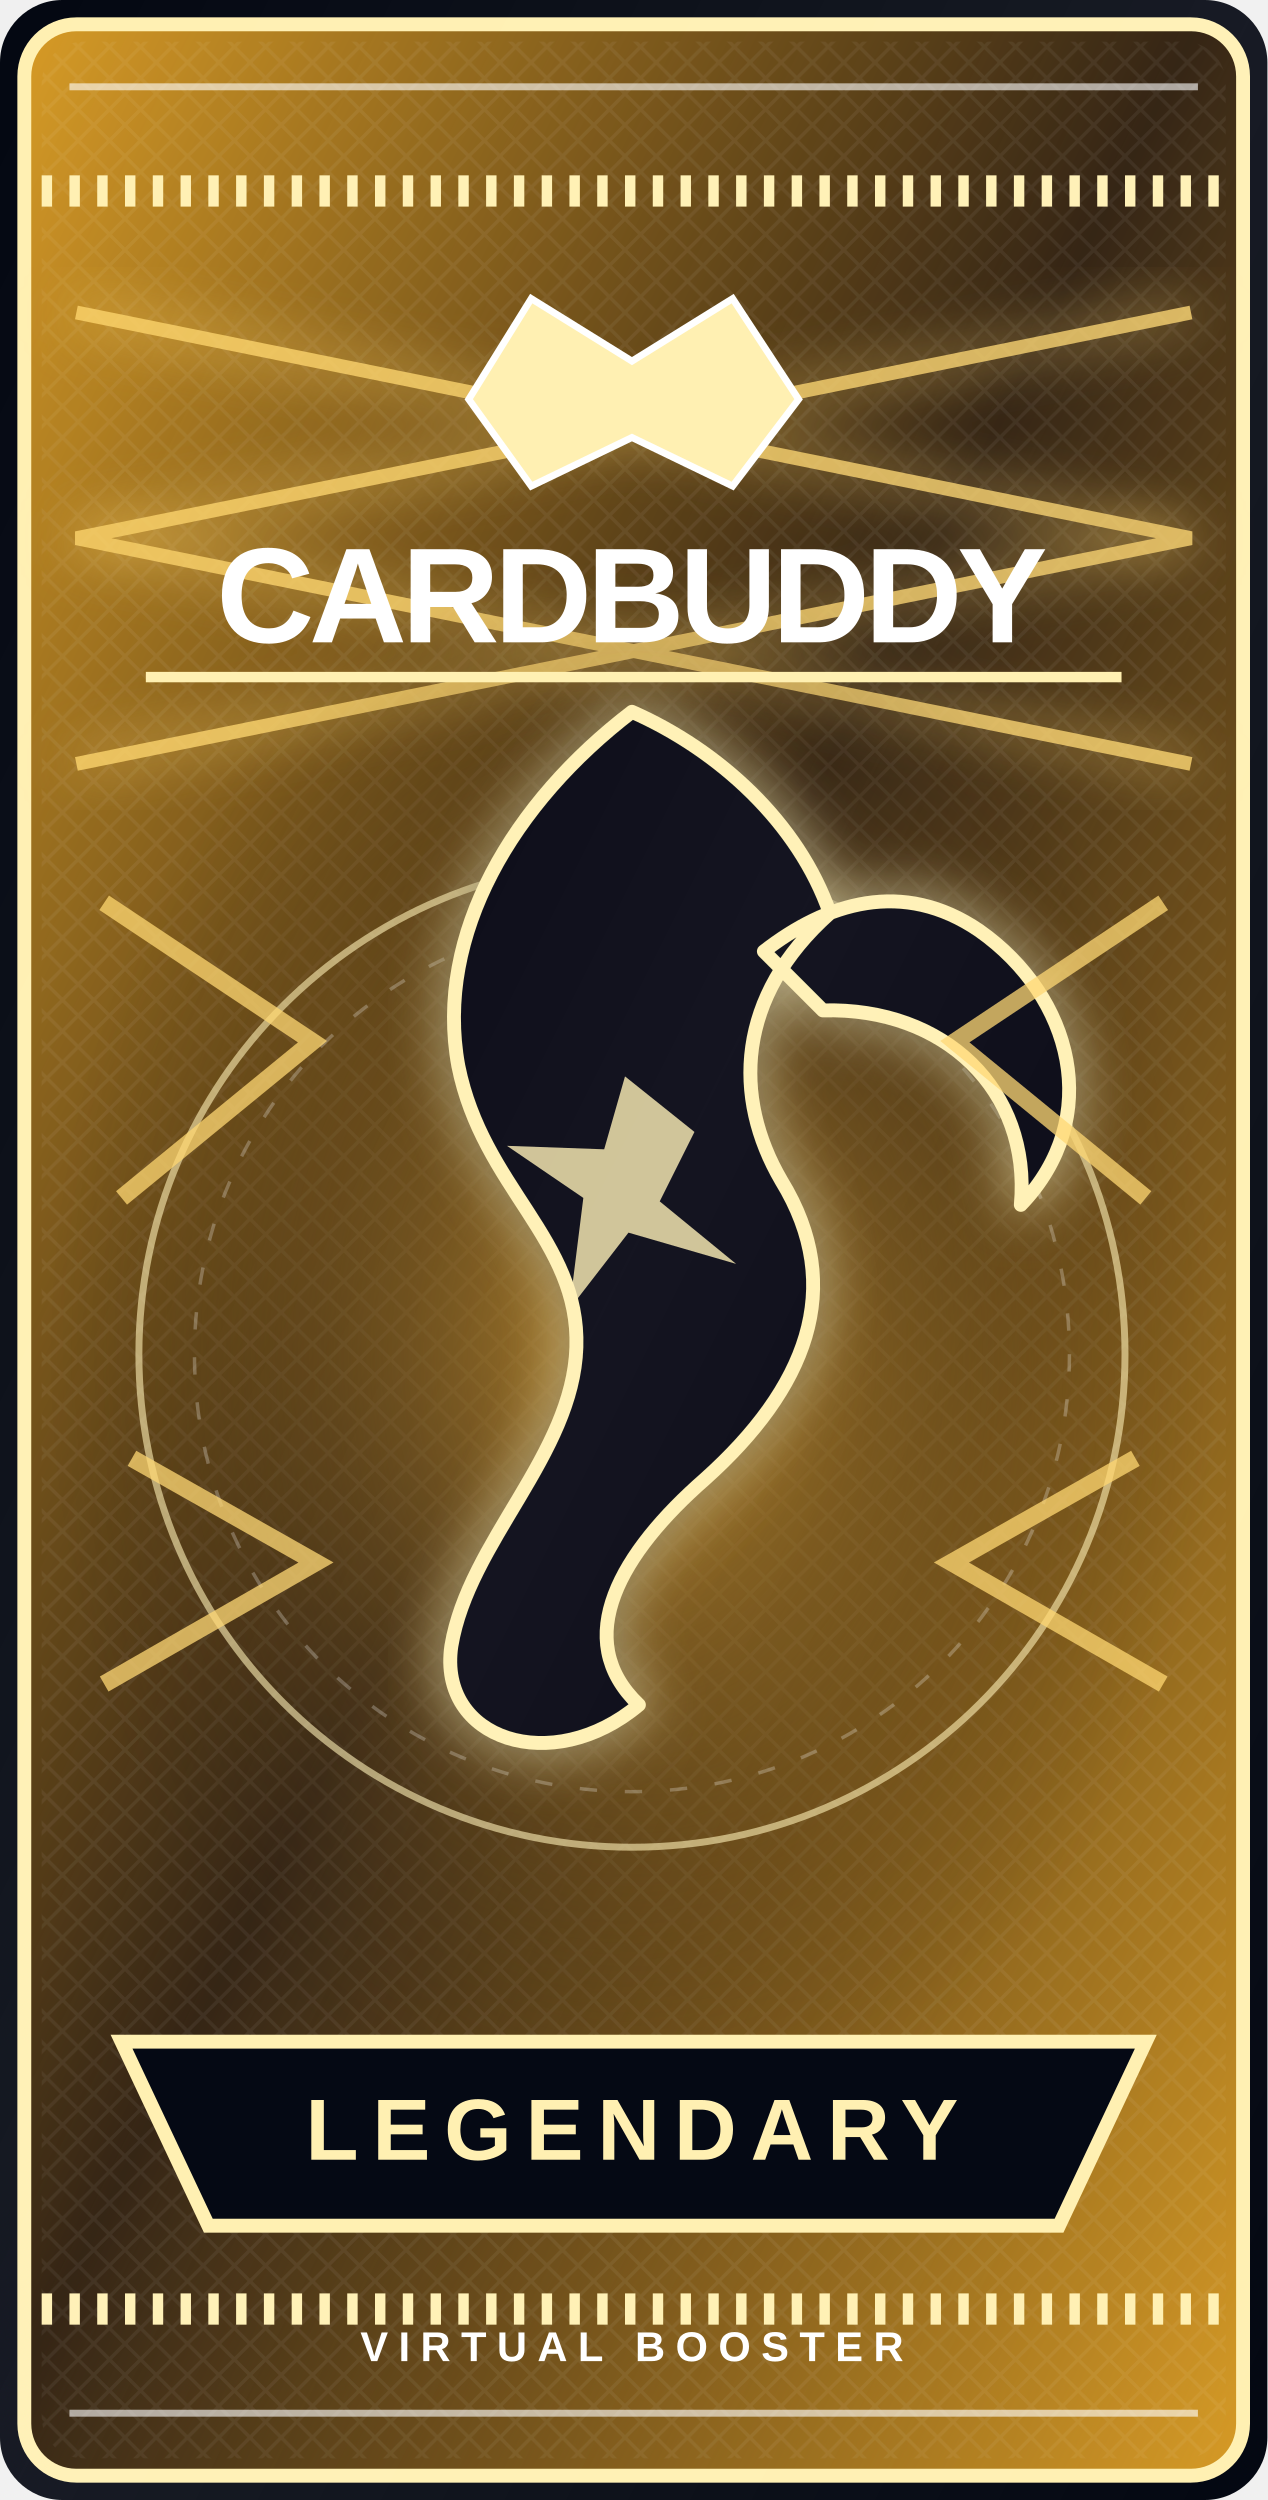
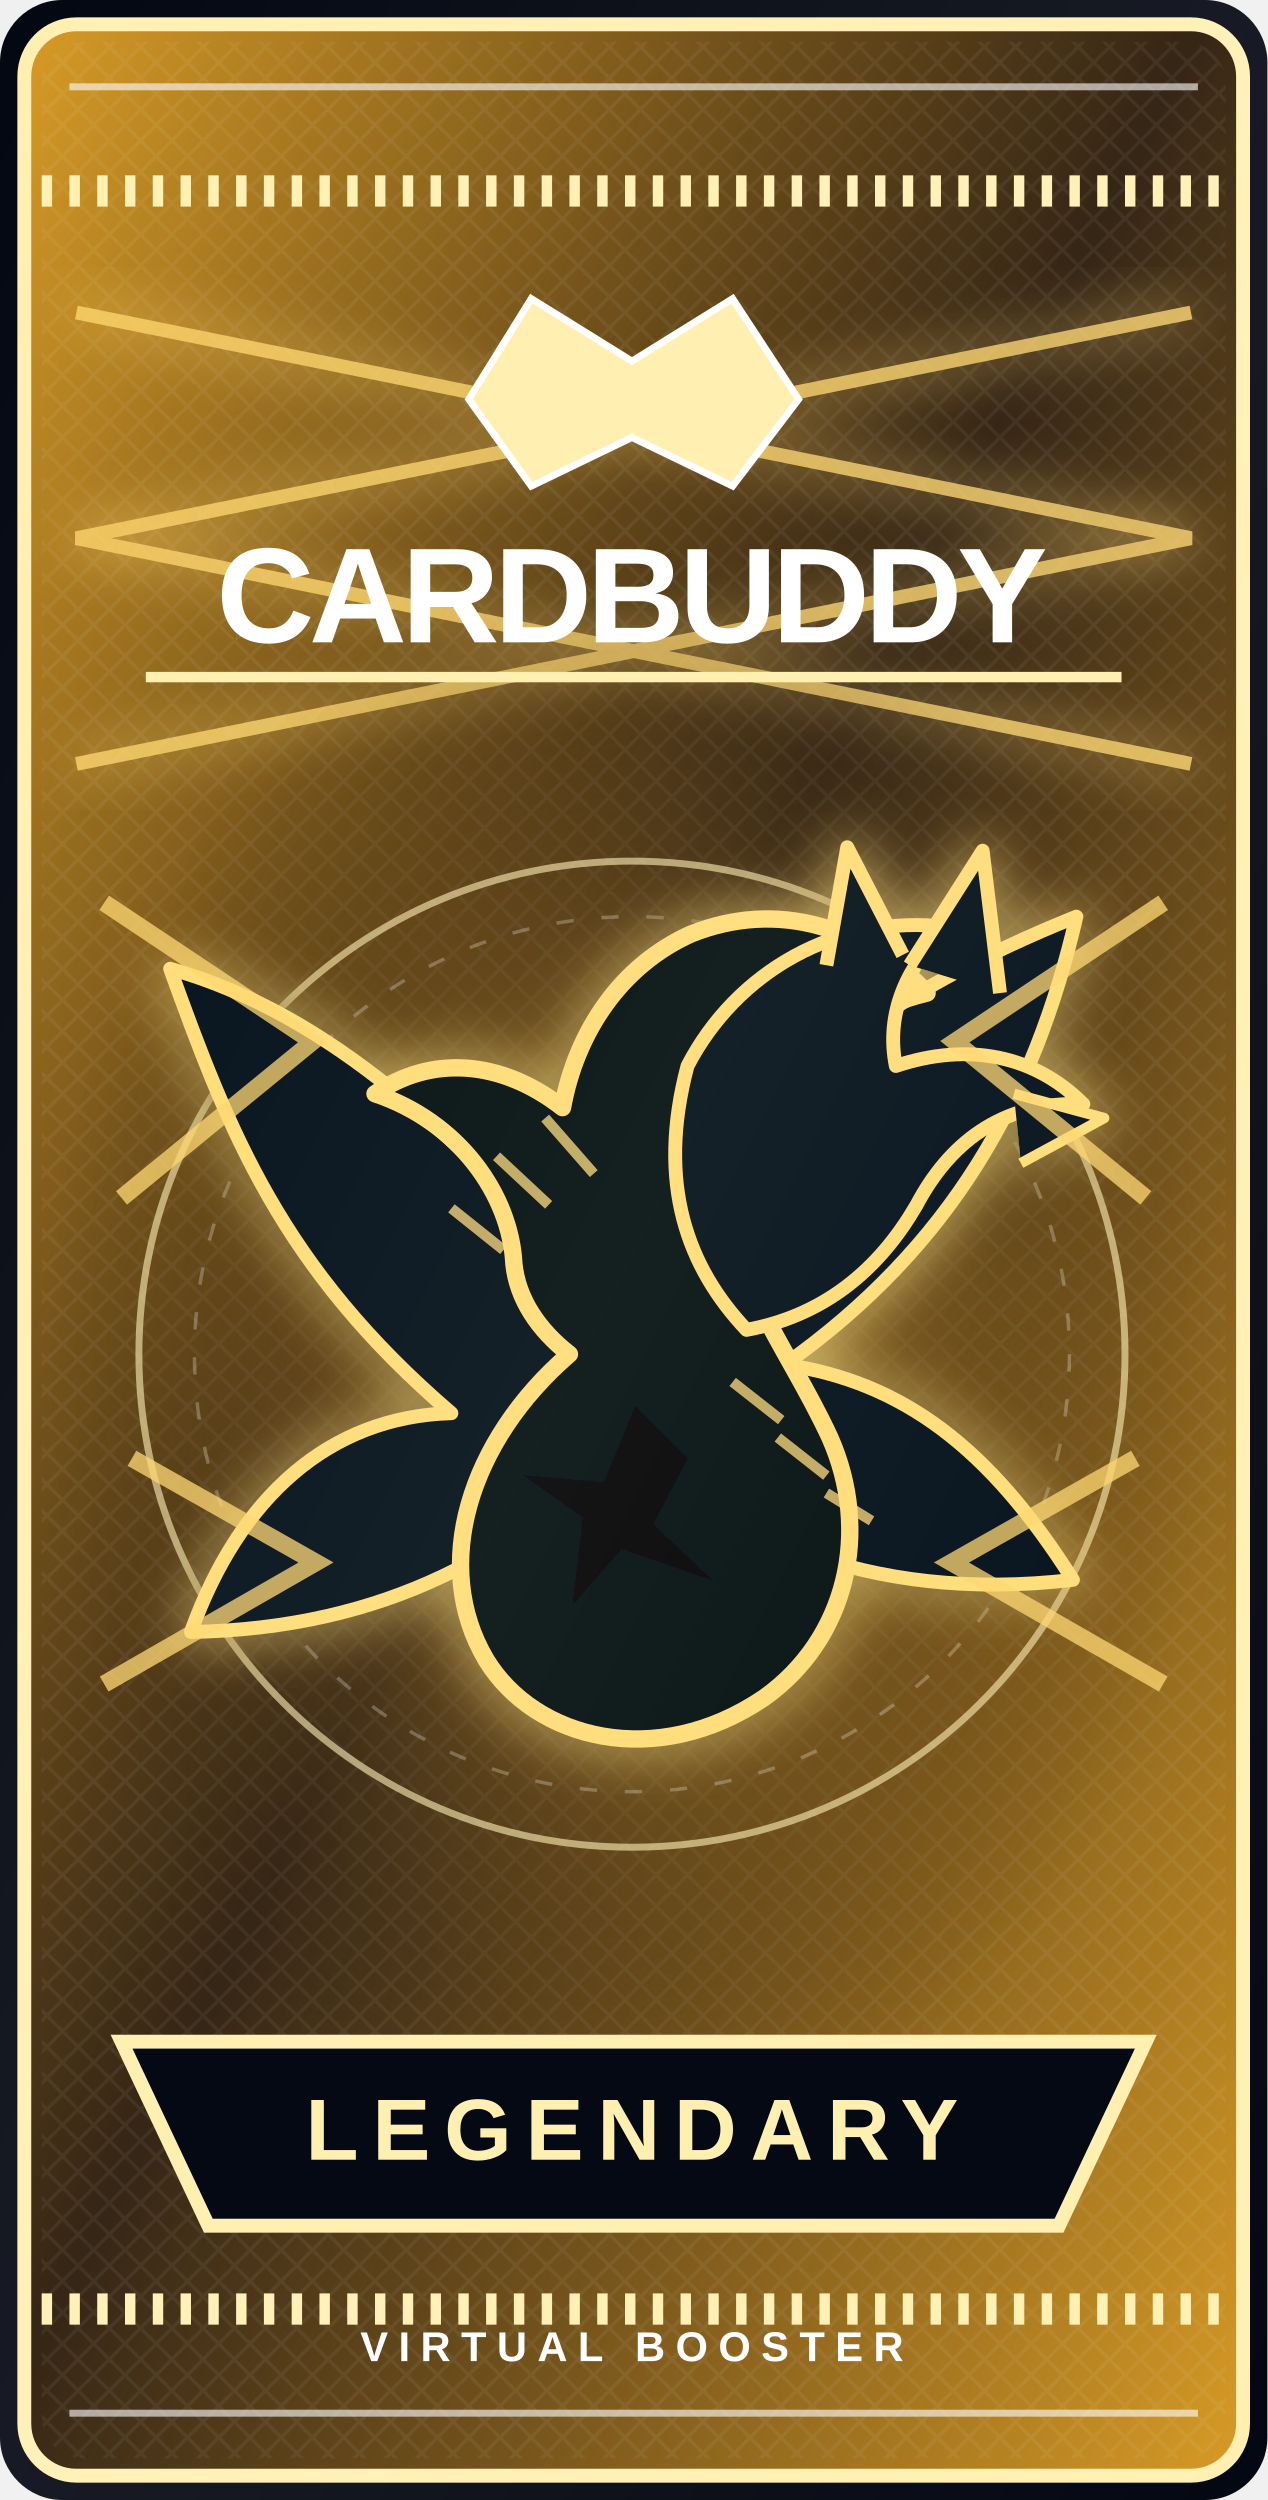
<svg xmlns="http://www.w3.org/2000/svg" viewBox="0 0 365 720" role="img" aria-label="CardBuddy LEGENDARY booster pack">
  <defs>
    <linearGradient id="foil" x1="0" y1="0" x2="1" y2="1">
      <stop stop-color="#d69a25" />
      <stop offset=".48" stop-color="#241301" />
      <stop offset="1" stop-color="#d69a25" />
    </linearGradient>
    <radialGradient id="core">
      <stop stop-color="#d69a25" stop-opacity=".8" />
      <stop offset="1" stop-color="#241301" stop-opacity="0" />
    </radialGradient>
    <linearGradient id="shine" x1="0" y1="0" x2="1" y2="1">
      <stop stop-color="#fff" stop-opacity=".0" />
      <stop offset=".5" stop-color="#fff" stop-opacity=".32" />
      <stop offset="1" stop-color="#fff" stop-opacity="0" />
    </linearGradient>
    <filter id="glow">
      <feGaussianBlur stdDeviation="8" result="b" />
      <feMerge>
        <feMergeNode in="b" />
        <feMergeNode in="SourceGraphic" />
      </feMerge>
    </filter>
    <pattern id="grain" width="9" height="9" patternUnits="userSpaceOnUse">
      <path d="M0 0L9 9M9 0L0 9" stroke="#fff" stroke-opacity=".055" />
    </pattern>
  </defs>
  <rect width="365" height="720" rx="18" fill="#030711" />
  <rect x="7" y="7" width="351" height="706" rx="15" fill="url(#foil)" stroke="#fff0b2" stroke-width="4" />
  <rect x="12" y="12" width="341" height="696" rx="12" fill="url(#grain)" />
  <path d="M12 55H353M12 665H353" stroke="#fff0b2" stroke-width="9" stroke-dasharray="3 5" />
  <path d="M22 90L343 155L22 220M343 90L22 155L343 220" fill="none" stroke="#ffd66b" stroke-width="4" opacity=".8" filter="url(#glow)" />
  <ellipse cx="182" cy="390" rx="170" ry="230" fill="url(#core)" />
  <circle cx="182" cy="390" r="142" fill="none" stroke="#fff0b2" stroke-opacity=".6" stroke-width="2" />
  <circle cx="182" cy="390" r="126" fill="none" stroke="#fff" stroke-opacity=".25" stroke-width="1" stroke-dasharray="5 8" />
-   <path d="M182 205 C148 231 125 269 132 307 C139 342 167 357 166 388 C165 419 135 444 130 474 C126 501 159 512 184 491 C164 472 179 447 203 426 C232 400 244 371 225 340 C211 316 212 287 239 263 C230 237 207 216 182 205 Z M237 291 C272 290 297 314 294 347 C318 322 309 287 282 268 C260 253 238 260 220 274 Z" fill="#020610" stroke="#fff0b2" stroke-width="4" stroke-linejoin="round" filter="url(#glow)" />
-   <path d="M180 310L200 326L190 346L212 364L181 355L164 377L168 345L146 330L174 331Z" fill="#fff0b2" opacity=".8" />
+   <g filter="url(#glow)" stroke-linejoin="round">
+     <path d="M176 376 C132 327 95 292 49 279 C66 326 81 365 130 407 C95 408 69 431 55 470 C111 469 150 447 181 414 C206 441 249 462 309 455 C285 417 260 398 226 393 C274 359 298 316 310 264 C255 286 218 315 190 352 Z" fill="#030916" stroke="#ffdc75" stroke-width="4" />
+     <path d="M164 390 C135 415 124 451 140 478 C154 501 189 510 220 489 C244 472 251 441 239 414 C226 386 207 365 211 338 C215 312 239 293 267 286 C249 267 224 259 199 269 C179 278 166 297 162 319 C144 305 124 304 108 315 C132 323 147 344 148 364 C149 374 155 383 164 390 Z" fill="#020711" stroke="#ffdc75" stroke-width="5" />
+     <path d="M198 307 C212 280 241 263 273 267 C261 278 255 292 258 307 C279 300 298 304 312 318 C288 317 273 330 264 347 C253 366 237 379 215 383 C198 365 189 341 198 307 Z" fill="#030916" stroke="#ffdc75" stroke-width="4" />
+     <path d="M262 278 L283 245 L288 286 M238 278 L244 244 L260 275" fill="#030916" stroke="#ffdc75" stroke-width="4" />
+     <path d="M292 315 L318 322 L294 335" fill="#030916" stroke="#ffdc75" stroke-width="3" />
+     <path d="M295 320 L301 320" stroke="M30 260" stroke-width="5" stroke-linecap="round" />
+     <path d="M148 399 C120 432 105 455 81 461 M182 410 C213 438 244 449 279 445 M174 371 C161 347 159 330 166 310" fill="none" stroke="M30 260" stroke-width="3" opacity=".85" />
+     <path d="M183 405 L198 420 L188 439 L205 455 L179 446 L165 462 L168 437 L151 425 L174 427 Z" fill="M30 260" opacity=".75" />
+     <path d="M130 348 L145 360 M143 333 L158 347 M157 322 L171 338 M211 398 L225 409 M224 414 L238 425 M238 430 L251 438" fill="none" stroke="#ffdc75" stroke-width="3" opacity=".75" />
+     <path d="M72 300 L91 320 L78 326 M284 366 L301 376 L284 385 M112 480 L129 470 L136 488" fill="none" stroke="M30 260" stroke-width="3" opacity=".7" />
+   </g>
  <path d="M30 260L90 300L35 345M335 260L275 300L330 345M30 485L91 450L38 420M335 485L274 450L327 420" fill="none" stroke="#ffd66b" stroke-width="5" opacity=".75" />
  <path d="M0 0L365 0L365 720L0 720Z" fill="url(#shine)" opacity=".25" />
  <path d="M135 115L153 86L182 104L211 86L230 115L211 140L182 126L153 140Z" fill="#fff0b2" stroke="#fff" stroke-width="2" />
  <text x="182" y="185" fill="#fff" font-family="Arial,sans-serif" font-size="39" font-weight="900" text-anchor="middle" letter-spacing="-1.5">CARDBUDDY</text>
  <path d="M42 195H323" stroke="#fff0b2" stroke-width="3" />
  <path d="M35 588H330L305 641H60Z" fill="#050914" stroke="#fff0b2" stroke-width="4" />
  <text x="182" y="622" fill="#fff0b2" font-family="Arial,sans-serif" font-size="25" font-weight="900" text-anchor="middle" letter-spacing="4">LEGENDARY</text>
  <text x="182" y="680" fill="#fff" font-family="Arial,sans-serif" font-size="12" font-weight="700" text-anchor="middle" letter-spacing="3">VIRTUAL BOOSTER</text>
  <path d="M20 25H345M20 695H345" stroke="#fff" stroke-opacity=".6" stroke-width="2" />
</svg>
